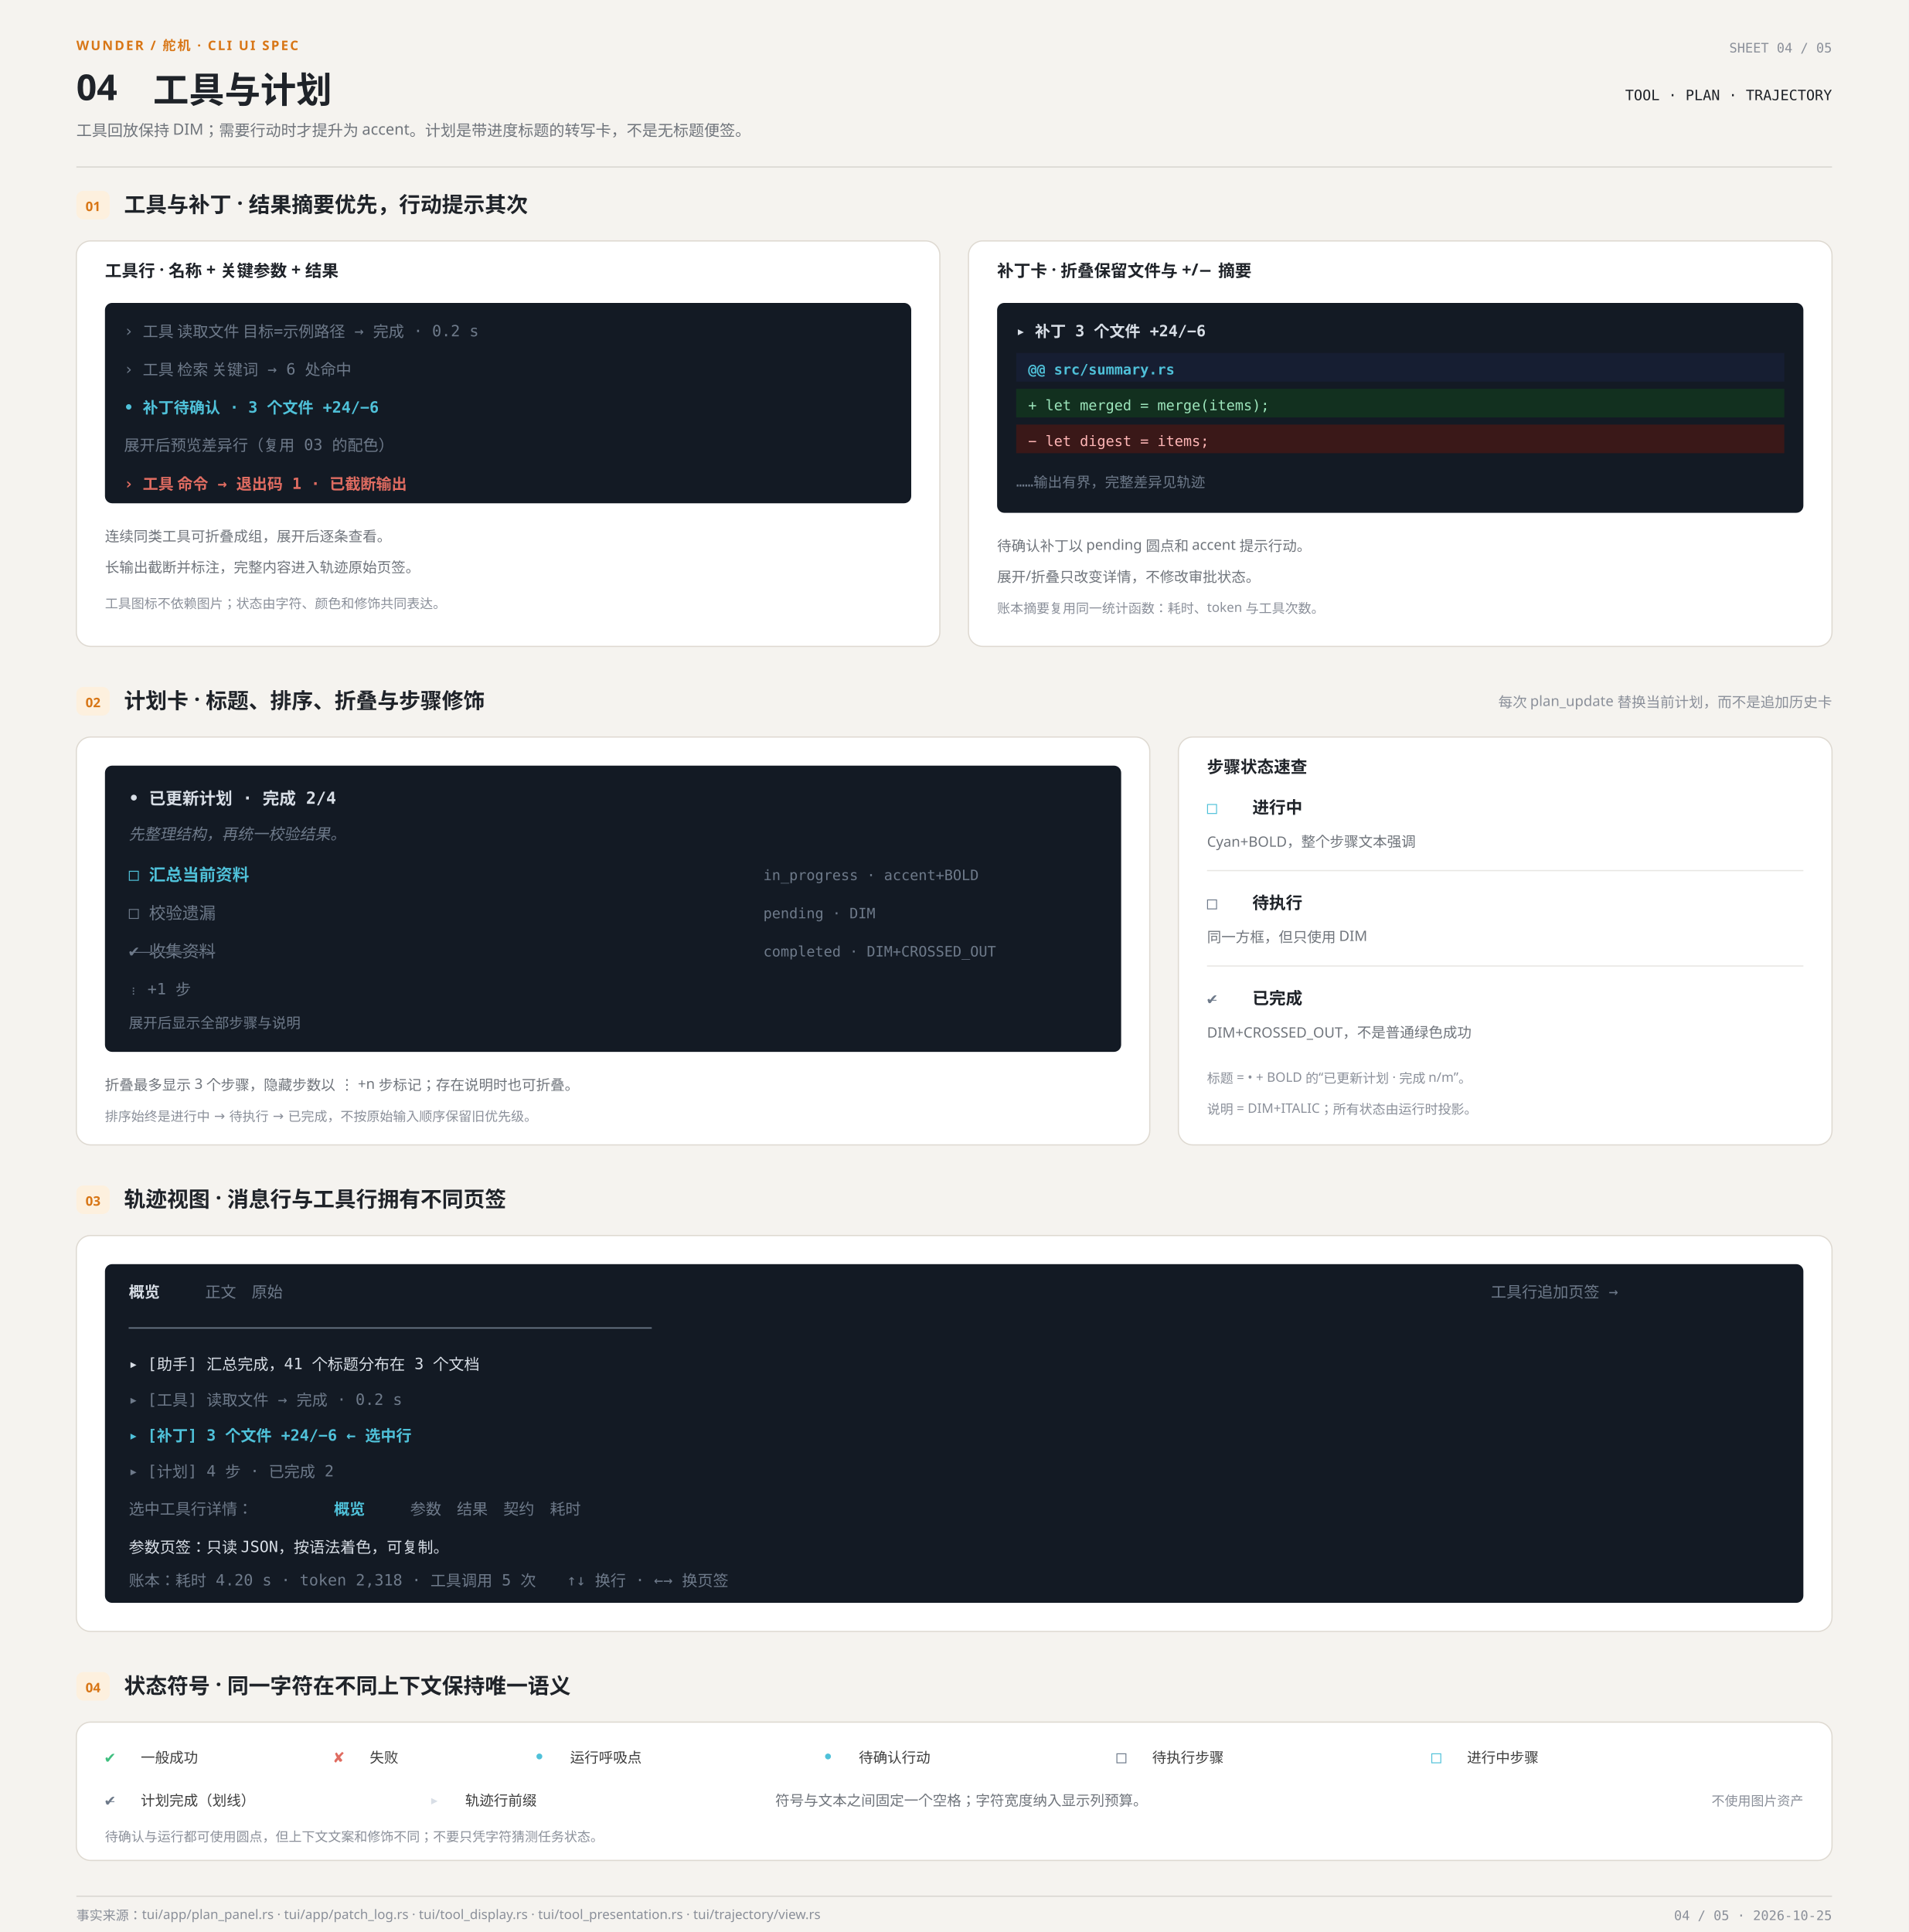
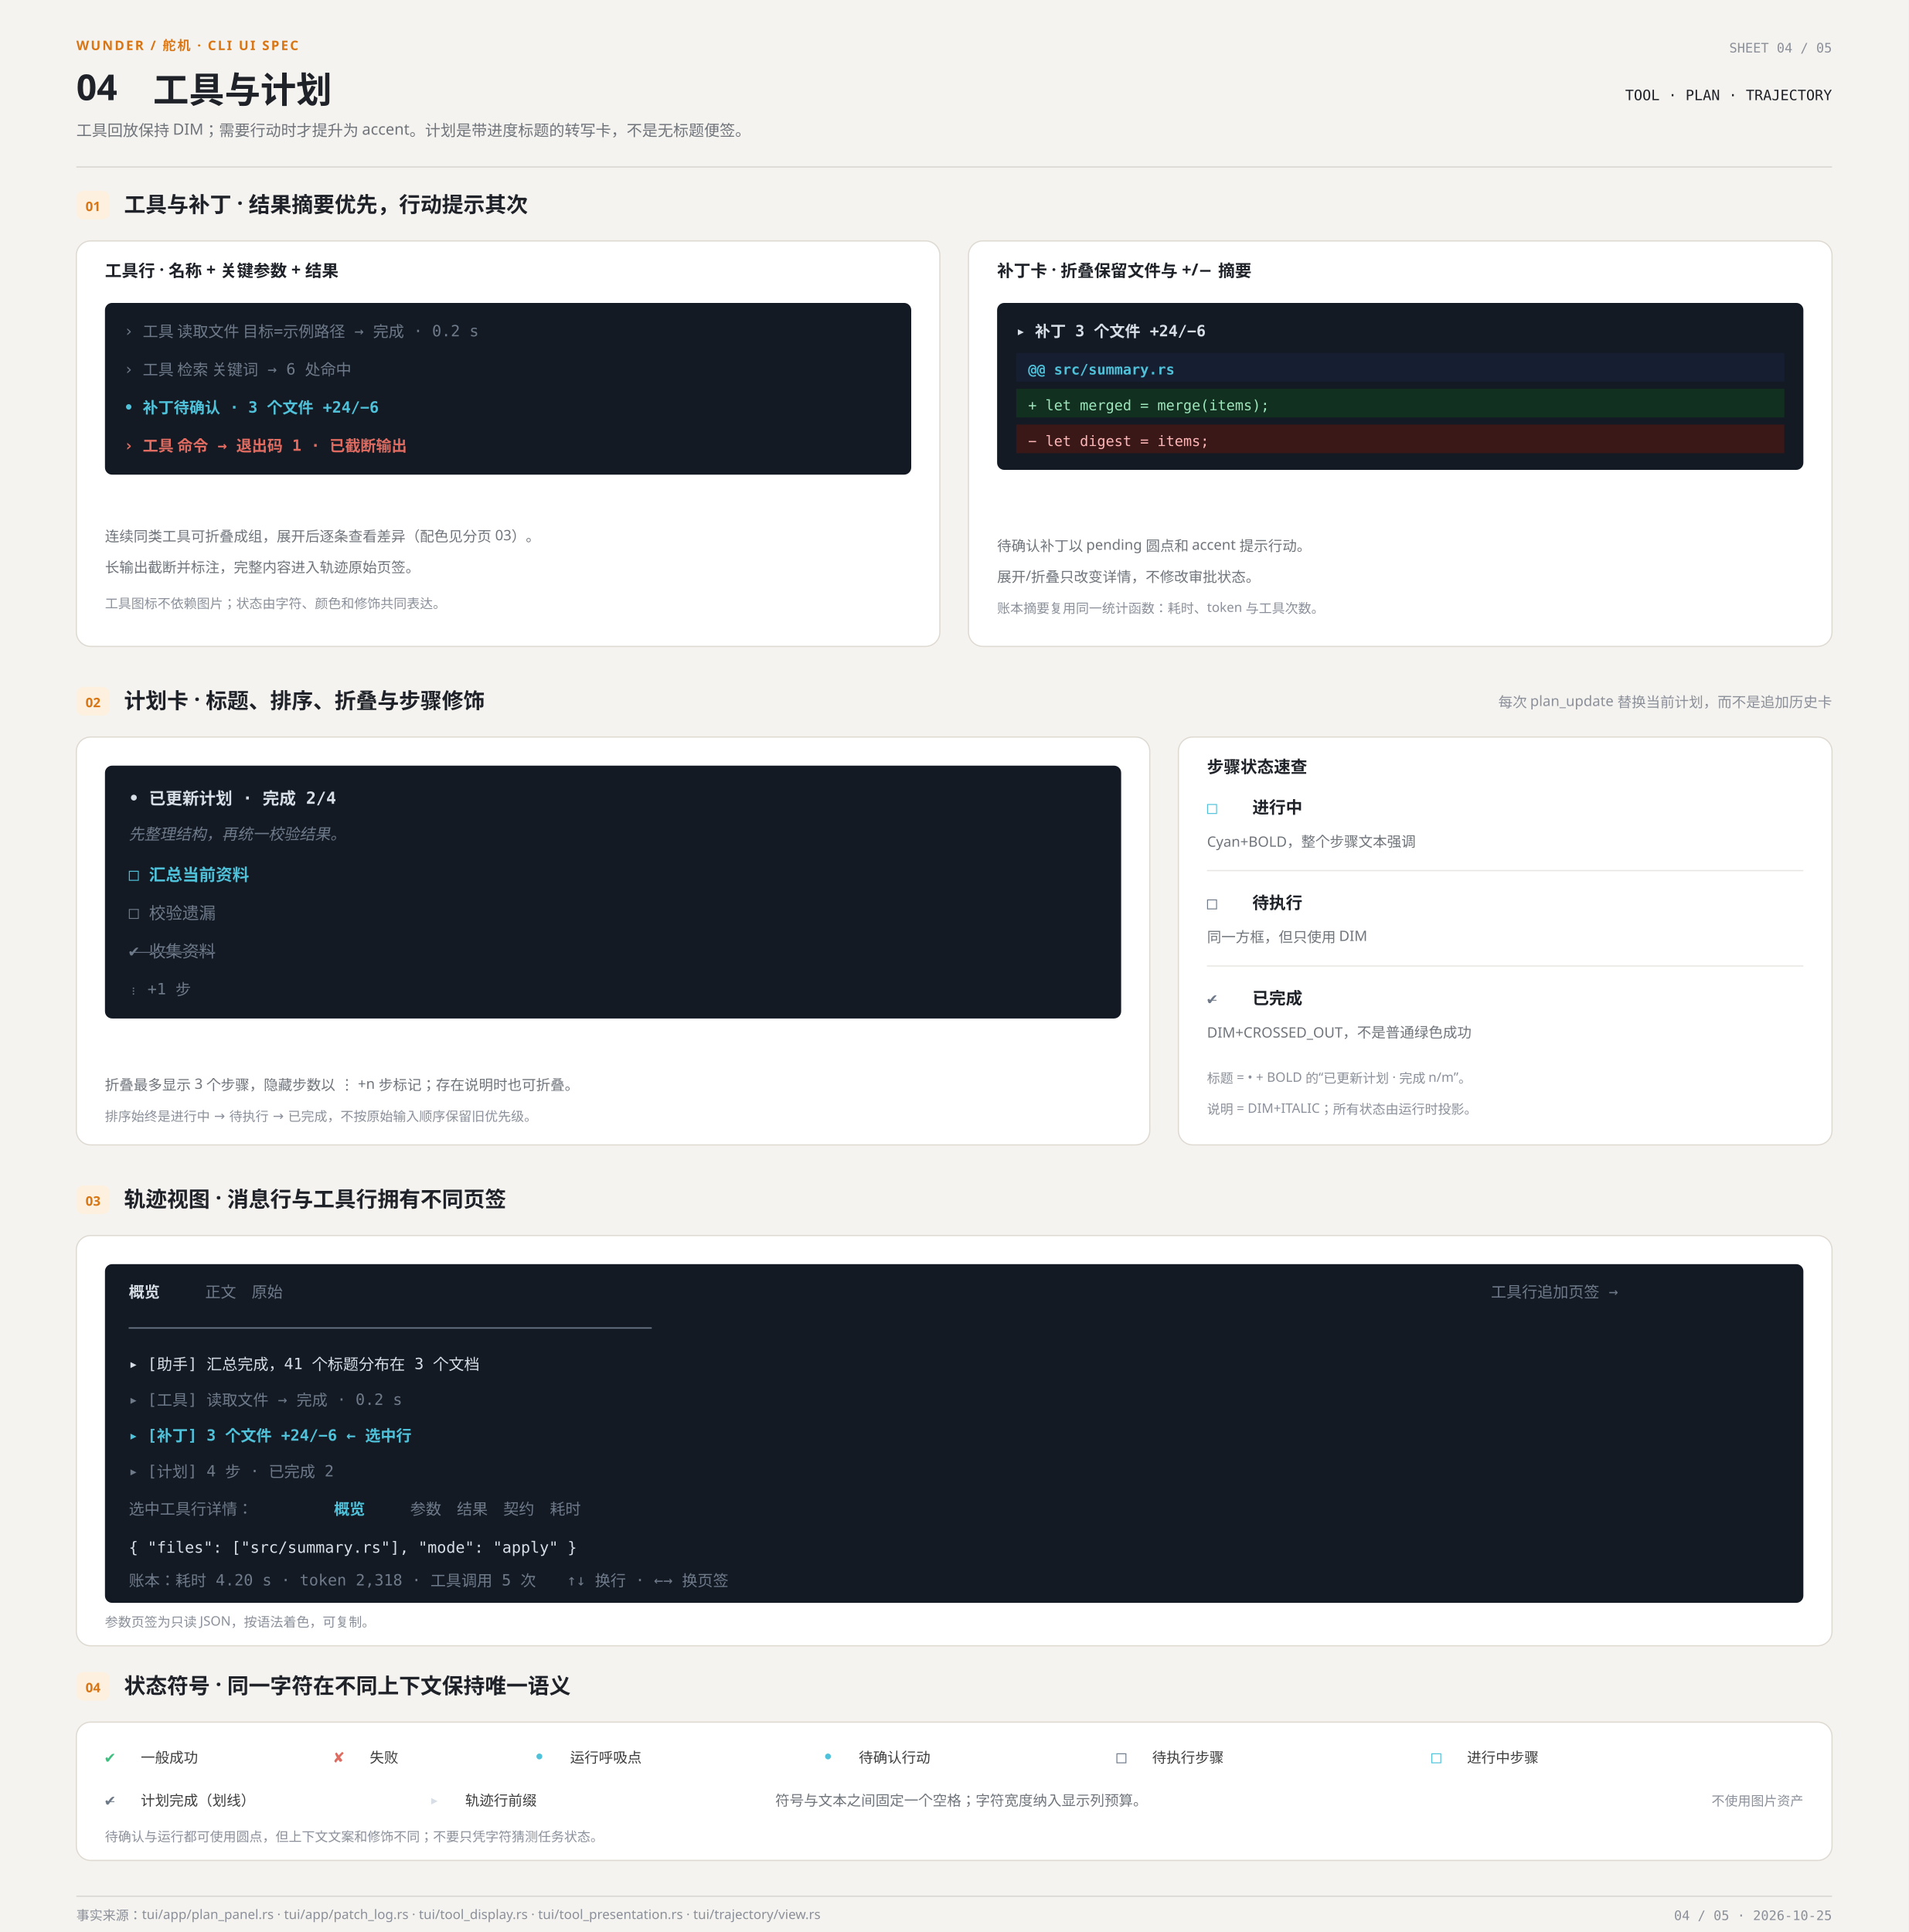
<svg xmlns="http://www.w3.org/2000/svg" width="1600" height="1620" viewBox="0 0 1600 1620" role="img" aria-label="舵机 终端 UI 工具与计划规范">
  <style>svg{font-family:'Microsoft YaHei UI','Microsoft YaHei','PingFang SC','Noto Sans SC',sans-serif;fill:#1F2329}.mono{font-family:Consolas,monospace}.h1{font-size:30px;font-weight:700}.sub{font-size:13px;fill:#6F747B}.kicker{font-size:11px;font-weight:700;letter-spacing:1.4px;fill:#D87616}.sect{font-size:18px;font-weight:700}.sect-note{font-size:12px;fill:#8A8F99}.card{fill:#FFF;stroke:#DED9D1}.card-t{font-size:14px;font-weight:700}.note{font-size:12px;fill:#6F747B}.tiny{font-size:11px;fill:#8A8F99}.chip{font-size:11px;font-weight:700;fill:#D87616}.ui14{font-size:14px}.ui13{font-size:13px}.ui12{font-size:12px}.tok{font-size:12px;fill:#3D3D3D}.term{fill:#131A24}.t-fg{fill:#D8DEE6}.t-dim{fill:#6E7A8A}.t-cy{fill:#4FC1D9}.t-gr{fill:#3FBF7F}.t-rd{fill:#E06C61}</style>
  <rect width="1600" height="1620" fill="#F5F3EF" />
  <g id="header">
    <text x="64" y="42" class="kicker">WUNDER / 舵机 · CLI UI SPEC</text>
    <text x="64" y="84" class="h1">04　工具与计划</text>
    <text x="64" y="114" class="sub">工具回放保持 DIM；需要行动时才提升为 accent。计划是带进度标题的转写卡，不是无标题便签。</text>
    <text x="1536" y="44" text-anchor="end" class="mono tiny">SHEET 04 / 05</text>
    <text x="1536" y="84" text-anchor="end" class="mono ui12">TOOL · PLAN · TRAJECTORY</text>
    <line x1="64" y1="140" x2="1536" y2="140" stroke="#D8D5D0" />
  </g>
  <g id="tool-patch">
    <rect x="64" y="160" width="28" height="24" rx="6" fill="#FDF0DE" />
    <text x="78" y="177" text-anchor="middle" class="chip">01</text>
    <text x="104" y="178" class="sect">工具与补丁 · 结果摘要优先，行动提示其次</text>
    <rect x="64" y="202" width="724" height="340" rx="12" class="card" />
    <text x="88" y="232" class="card-t">工具行 · 名称 + 关键参数 + 结果</text>
-     <rect x="88" y="254" width="676" height="168" rx="6" class="term" />
+     <rect x="88" y="254" width="676" height="144" rx="6" class="term" />
    <text x="104" y="282" class="mono ui13 t-dim">› 工具 读取文件 目标=示例路径 → 完成 · 0.2 s</text>
    <text x="104" y="314" class="mono ui13 t-dim">› 工具 检索 关键词 → 6 处命中</text>
    <text x="104" y="346" class="mono ui13 t-cy" font-weight="bold">• 补丁待确认 · 3 个文件 +24/−6</text>
-     <text x="104" y="378" class="mono ui13 t-dim">　展开后预览差异行（复用 03 的配色）</text>
-     <text x="104" y="410" class="mono ui13 t-rd" font-weight="bold">› 工具 命令 → 退出码 1 · 已截断输出</text>
-     <text x="88" y="454" class="note">连续同类工具可折叠成组，展开后逐条查看。</text>
+     <text x="104" y="378" class="mono ui13 t-rd" font-weight="bold">› 工具 命令 → 退出码 1 · 已截断输出</text>
+     <text x="88" y="454" class="note">连续同类工具可折叠成组，展开后逐条查看差异（配色见分页 03）。</text>
    <text x="88" y="480" class="note">长输出截断并标注，完整内容进入轨迹原始页签。</text>
    <text x="88" y="510" class="tiny">工具图标不依赖图片；状态由字符、颜色和修饰共同表达。</text>
    <rect x="812" y="202" width="724" height="340" rx="12" class="card" />
    <text x="836" y="232" class="card-t">补丁卡 · 折叠保留文件与 +/− 摘要</text>
-     <rect x="836" y="254" width="676" height="176" rx="6" class="term" />
+     <rect x="836" y="254" width="676" height="140" rx="6" class="term" />
    <text x="852" y="282" class="mono ui13 t-fg" font-weight="bold">▸ 补丁 3 个文件 +24/−6</text>
    <rect x="852" y="296" width="644" height="24" fill="#161E32" />
    <text x="862" y="314" class="mono ui12 t-cy" font-weight="bold">@@ src/summary.rs</text>
    <rect x="852" y="326" width="644" height="24" fill="#12301F" />
    <text x="862" y="344" class="mono ui12" fill="#9DE6BC">+ let merged = merge(items);</text>
    <rect x="852" y="356" width="644" height="24" fill="#3A1818" />
    <text x="862" y="374" class="mono ui12" fill="#FFB6B6">− let digest = items;</text>
-     <text x="852" y="408" class="mono ui12 t-dim">　……输出有界，完整差异见轨迹</text>
    <text x="836" y="462" class="note">待确认补丁以 pending 圆点和 accent 提示行动。</text>
    <text x="836" y="488" class="note">展开/折叠只改变详情，不修改审批状态。</text>
    <text x="836" y="514" class="tiny">账本摘要复用同一统计函数：耗时、token 与工具次数。</text>
  </g>
  <g id="plan-card">
    <rect x="64" y="576" width="28" height="24" rx="6" fill="#FDF0DE" />
    <text x="78" y="593" text-anchor="middle" class="chip">02</text>
    <text x="104" y="594" class="sect">计划卡 · 标题、排序、折叠与步骤修饰</text>
    <text x="1536" y="593" text-anchor="end" class="sect-note">每次 plan_update 替换当前计划，而不是追加历史卡</text>
    <rect x="64" y="618" width="900" height="342" rx="12" class="card" />
-     <rect x="88" y="642" width="852" height="240" rx="6" class="term" />
+     <rect x="88" y="642" width="852" height="212" rx="6" class="term" />
    <text x="108" y="674" class="mono ui14 t-fg" font-weight="bold">• 已更新计划 · 完成 2/4</text>
    <text x="108" y="704" class="mono ui13 t-dim" font-style="italic">　先整理结构，再统一校验结果。</text>
    <text x="108" y="738" class="mono ui14 t-cy" font-weight="bold">　□ 汇总当前资料</text>
-     <text x="640" y="738" class="mono ui12 t-dim">in_progress · accent+BOLD</text>
    <text x="108" y="770" class="mono ui14 t-dim">　□ 校验遗漏</text>
-     <text x="640" y="770" class="mono ui12 t-dim">pending · DIM</text>
    <text x="108" y="802" class="mono ui14 t-dim" text-decoration="line-through">　✔ 收集资料</text>
-     <text x="640" y="802" class="mono ui12 t-dim">completed · DIM+CROSSED_OUT</text>
    <text x="108" y="834" class="mono ui13 t-dim">　⋮ +1 步</text>
-     <text x="108" y="862" class="mono ui12 t-dim">　展开后显示全部步骤与说明</text>
    <text x="88" y="914" class="note">折叠最多显示 3 个步骤，隐藏步数以 ⋮ +n 步标记；存在说明时也可折叠。</text>
    <text x="88" y="940" class="tiny">排序始终是进行中 → 待执行 → 已完成，不按原始输入顺序保留旧优先级。</text>
    <rect x="988" y="618" width="548" height="342" rx="12" class="card" />
    <text x="1012" y="648" class="card-t">步骤状态速查</text>
    <text x="1012" y="682" class="mono ui14 t-cy" font-weight="bold">□</text>
    <text x="1050" y="682" class="card-t">进行中</text>
    <text x="1012" y="710" class="note">Cyan+BOLD，整个步骤文本强调</text>
    <line x1="1012" y1="730" x2="1512" y2="730" stroke="#E8E6E3" />
    <text x="1012" y="762" class="mono ui14 t-dim">□</text>
    <text x="1050" y="762" class="card-t">待执行</text>
    <text x="1012" y="790" class="note">同一方框，但只使用 DIM</text>
    <line x1="1012" y1="810" x2="1512" y2="810" stroke="#E8E6E3" />
    <text x="1012" y="842" class="mono ui14 t-dim" text-decoration="line-through">✔</text>
    <text x="1050" y="842" class="card-t">已完成</text>
    <text x="1012" y="870" class="note">DIM+CROSSED_OUT，不是普通绿色成功</text>
    <text x="1012" y="908" class="tiny">标题 = • + BOLD 的“已更新计划 · 完成 n/m”。</text>
    <text x="1012" y="934" class="tiny">说明 = DIM+ITALIC；所有状态由运行时投影。</text>
  </g>
  <g id="trajectory">
    <rect x="64" y="994" width="28" height="24" rx="6" fill="#FDF0DE" />
    <text x="78" y="1011" text-anchor="middle" class="chip">03</text>
    <text x="104" y="1012" class="sect">轨迹视图 · 消息行与工具行拥有不同页签</text>
-     <rect x="64" y="1036" width="1472" height="332" rx="12" class="card" />
+     <rect x="64" y="1036" width="1472" height="344" rx="12" class="card" />
    <rect x="88" y="1060" width="1424" height="284" rx="6" class="term" />
    <text x="108" y="1088" class="mono ui13 t-fg" font-weight="bold">概览</text>
    <text x="172" y="1088" class="mono ui13 t-dim">正文　原始</text>
    <text x="1250" y="1088" class="mono ui13 t-dim">工具行追加页签 →</text>
    <text x="108" y="1118" class="mono ui13 t-dim">────────────────────────────────────────────────────────</text>
    <text x="108" y="1148" class="mono ui13 t-fg">▸ [助手] 汇总完成，41 个标题分布在 3 个文档</text>
    <text x="108" y="1178" class="mono ui13 t-dim">▸ [工具] 读取文件 → 完成 · 0.2 s</text>
    <text x="108" y="1208" class="mono ui13 t-cy" font-weight="bold">▸ [补丁] 3 个文件 +24/−6 ← 选中行</text>
    <text x="108" y="1238" class="mono ui13 t-dim">▸ [计划] 4 步 · 已完成 2</text>
    <text x="108" y="1270" class="mono ui13 t-dim">选中工具行详情：</text>
    <text x="280" y="1270" class="mono ui13 t-cy" font-weight="bold">概览</text>
    <text x="344" y="1270" class="mono ui13 t-dim">参数　结果　契约　耗时</text>
-     <text x="108" y="1302" class="mono ui13 t-fg">参数页签：只读 JSON，按语法着色，可复制。</text>
+     <text x="108" y="1302" class="mono ui13 t-fg">{ "files": ["src/summary.rs"], "mode": "apply" }</text>
    <text x="108" y="1330" class="mono ui13 t-dim">账本：耗时 4.20 s · token 2,318 · 工具调用 5 次　　↑↓ 换行 · ←→ 换页签</text>
+     <text x="88" y="1364" class="tiny">参数页签为只读 JSON，按语法着色，可复制。</text>
  </g>
  <g id="status-marks">
    <rect x="64" y="1402" width="28" height="24" rx="6" fill="#FDF0DE" />
    <text x="78" y="1419" text-anchor="middle" class="chip">04</text>
    <text x="104" y="1420" class="sect">状态符号 · 同一字符在不同上下文保持唯一语义</text>
    <rect x="64" y="1444" width="1472" height="116" rx="12" class="card" />
    <text x="88" y="1478" class="mono ui14 t-gr">✔</text>
    <text x="118" y="1478" class="tok">一般成功</text>
    <text x="280" y="1478" class="mono ui14 t-rd" font-weight="bold">✘</text>
    <text x="310" y="1478" class="tok">失败</text>
    <text x="448" y="1478" class="mono ui14 t-cy" font-weight="bold">•</text>
    <text x="478" y="1478" class="tok">运行呼吸点</text>
    <text x="690" y="1478" class="mono ui14 t-cy" font-weight="bold">•</text>
    <text x="720" y="1478" class="tok">待确认行动</text>
    <text x="936" y="1478" class="mono ui14 t-dim">□</text>
    <text x="966" y="1478" class="tok">待执行步骤</text>
    <text x="1200" y="1478" class="mono ui14 t-cy" font-weight="bold">□</text>
    <text x="1230" y="1478" class="tok">进行中步骤</text>
    <text x="88" y="1514" class="mono ui14 t-dim" text-decoration="line-through">✔</text>
    <text x="118" y="1514" class="tok">计划完成（划线）</text>
    <text x="360" y="1514" class="mono ui14 t-fg">▸</text>
    <text x="390" y="1514" class="tok">轨迹行前缀</text>
    <text x="650" y="1514" class="note">符号与文本之间固定一个空格；字符宽度纳入显示列预算。</text>
    <text x="1512" y="1514" text-anchor="end" class="tiny">不使用图片资产</text>
    <text x="88" y="1544" class="tiny">待确认与运行都可使用圆点，但上下文文案和修饰不同；不要只凭字符猜测任务状态。</text>
  </g>
  <g id="footer">
    <line x1="64" y1="1590" x2="1536" y2="1590" stroke="#D8D5D0" />
    <text x="64" y="1610" class="tiny">事实来源：tui/app/plan_panel.rs · tui/app/patch_log.rs · tui/tool_display.rs · tui/tool_presentation.rs · tui/trajectory/view.rs</text>
    <text x="1536" y="1610" text-anchor="end" class="mono tiny">04 / 05 · 2026-10-25</text>
  </g>
</svg>
